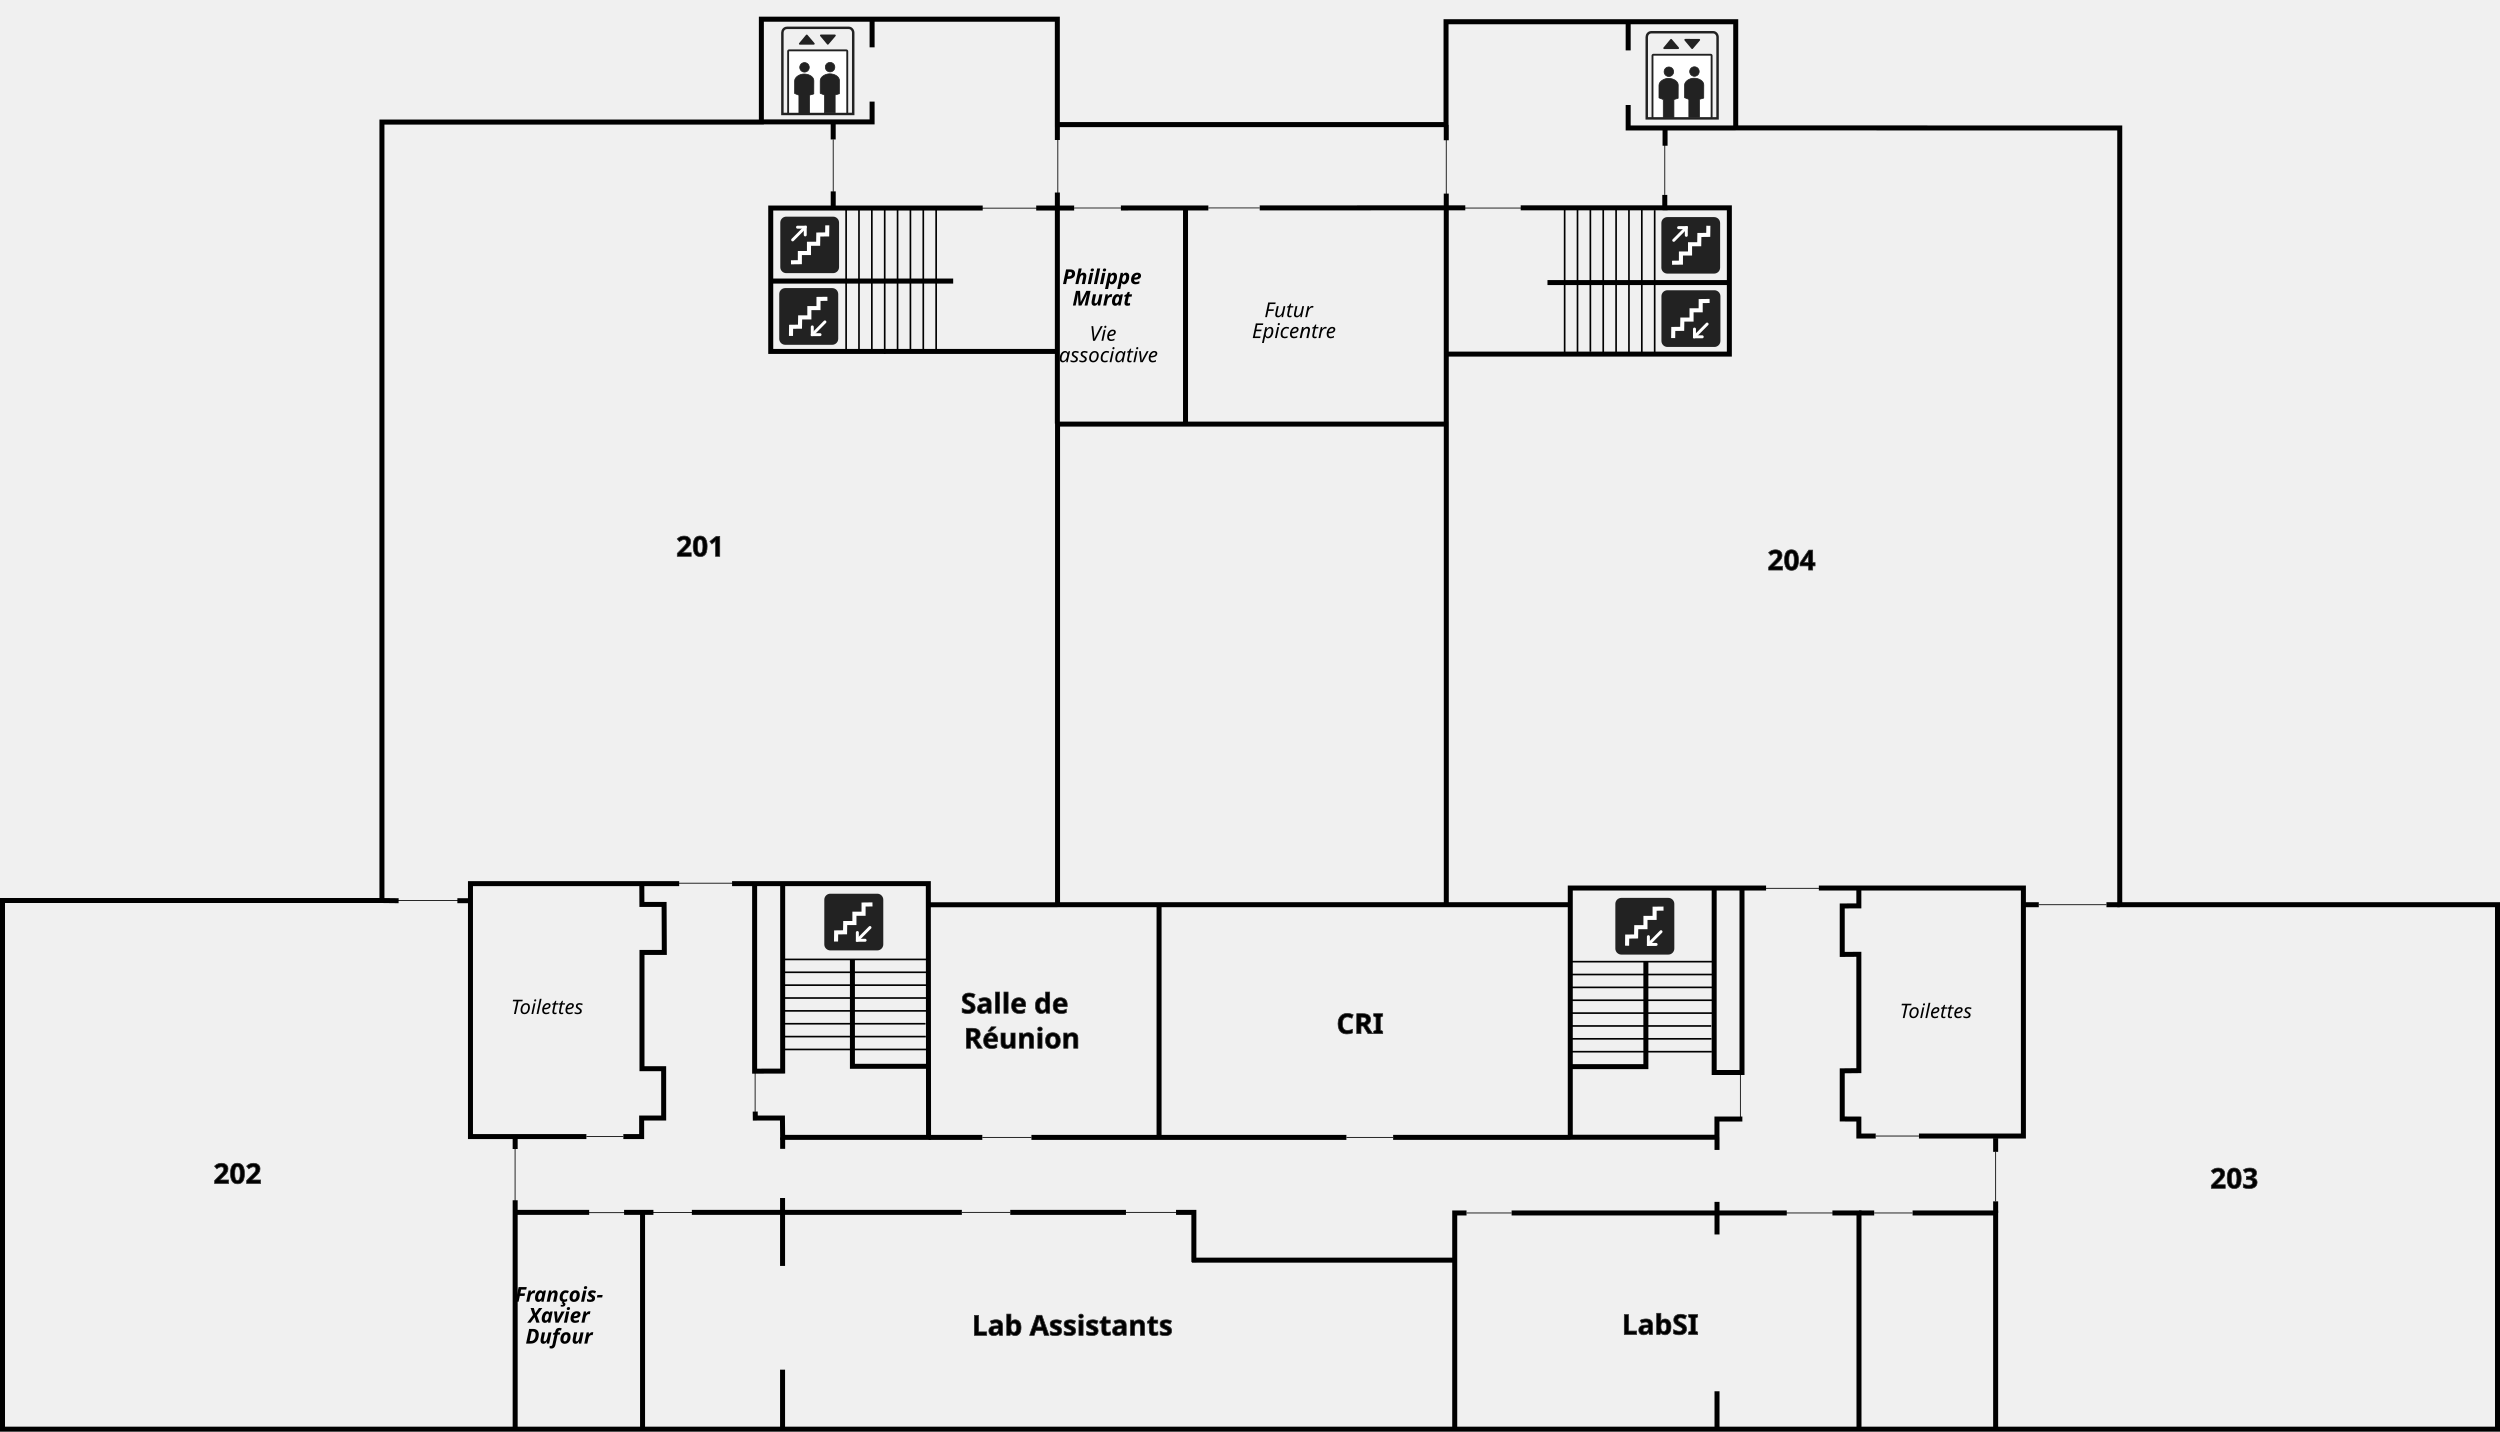
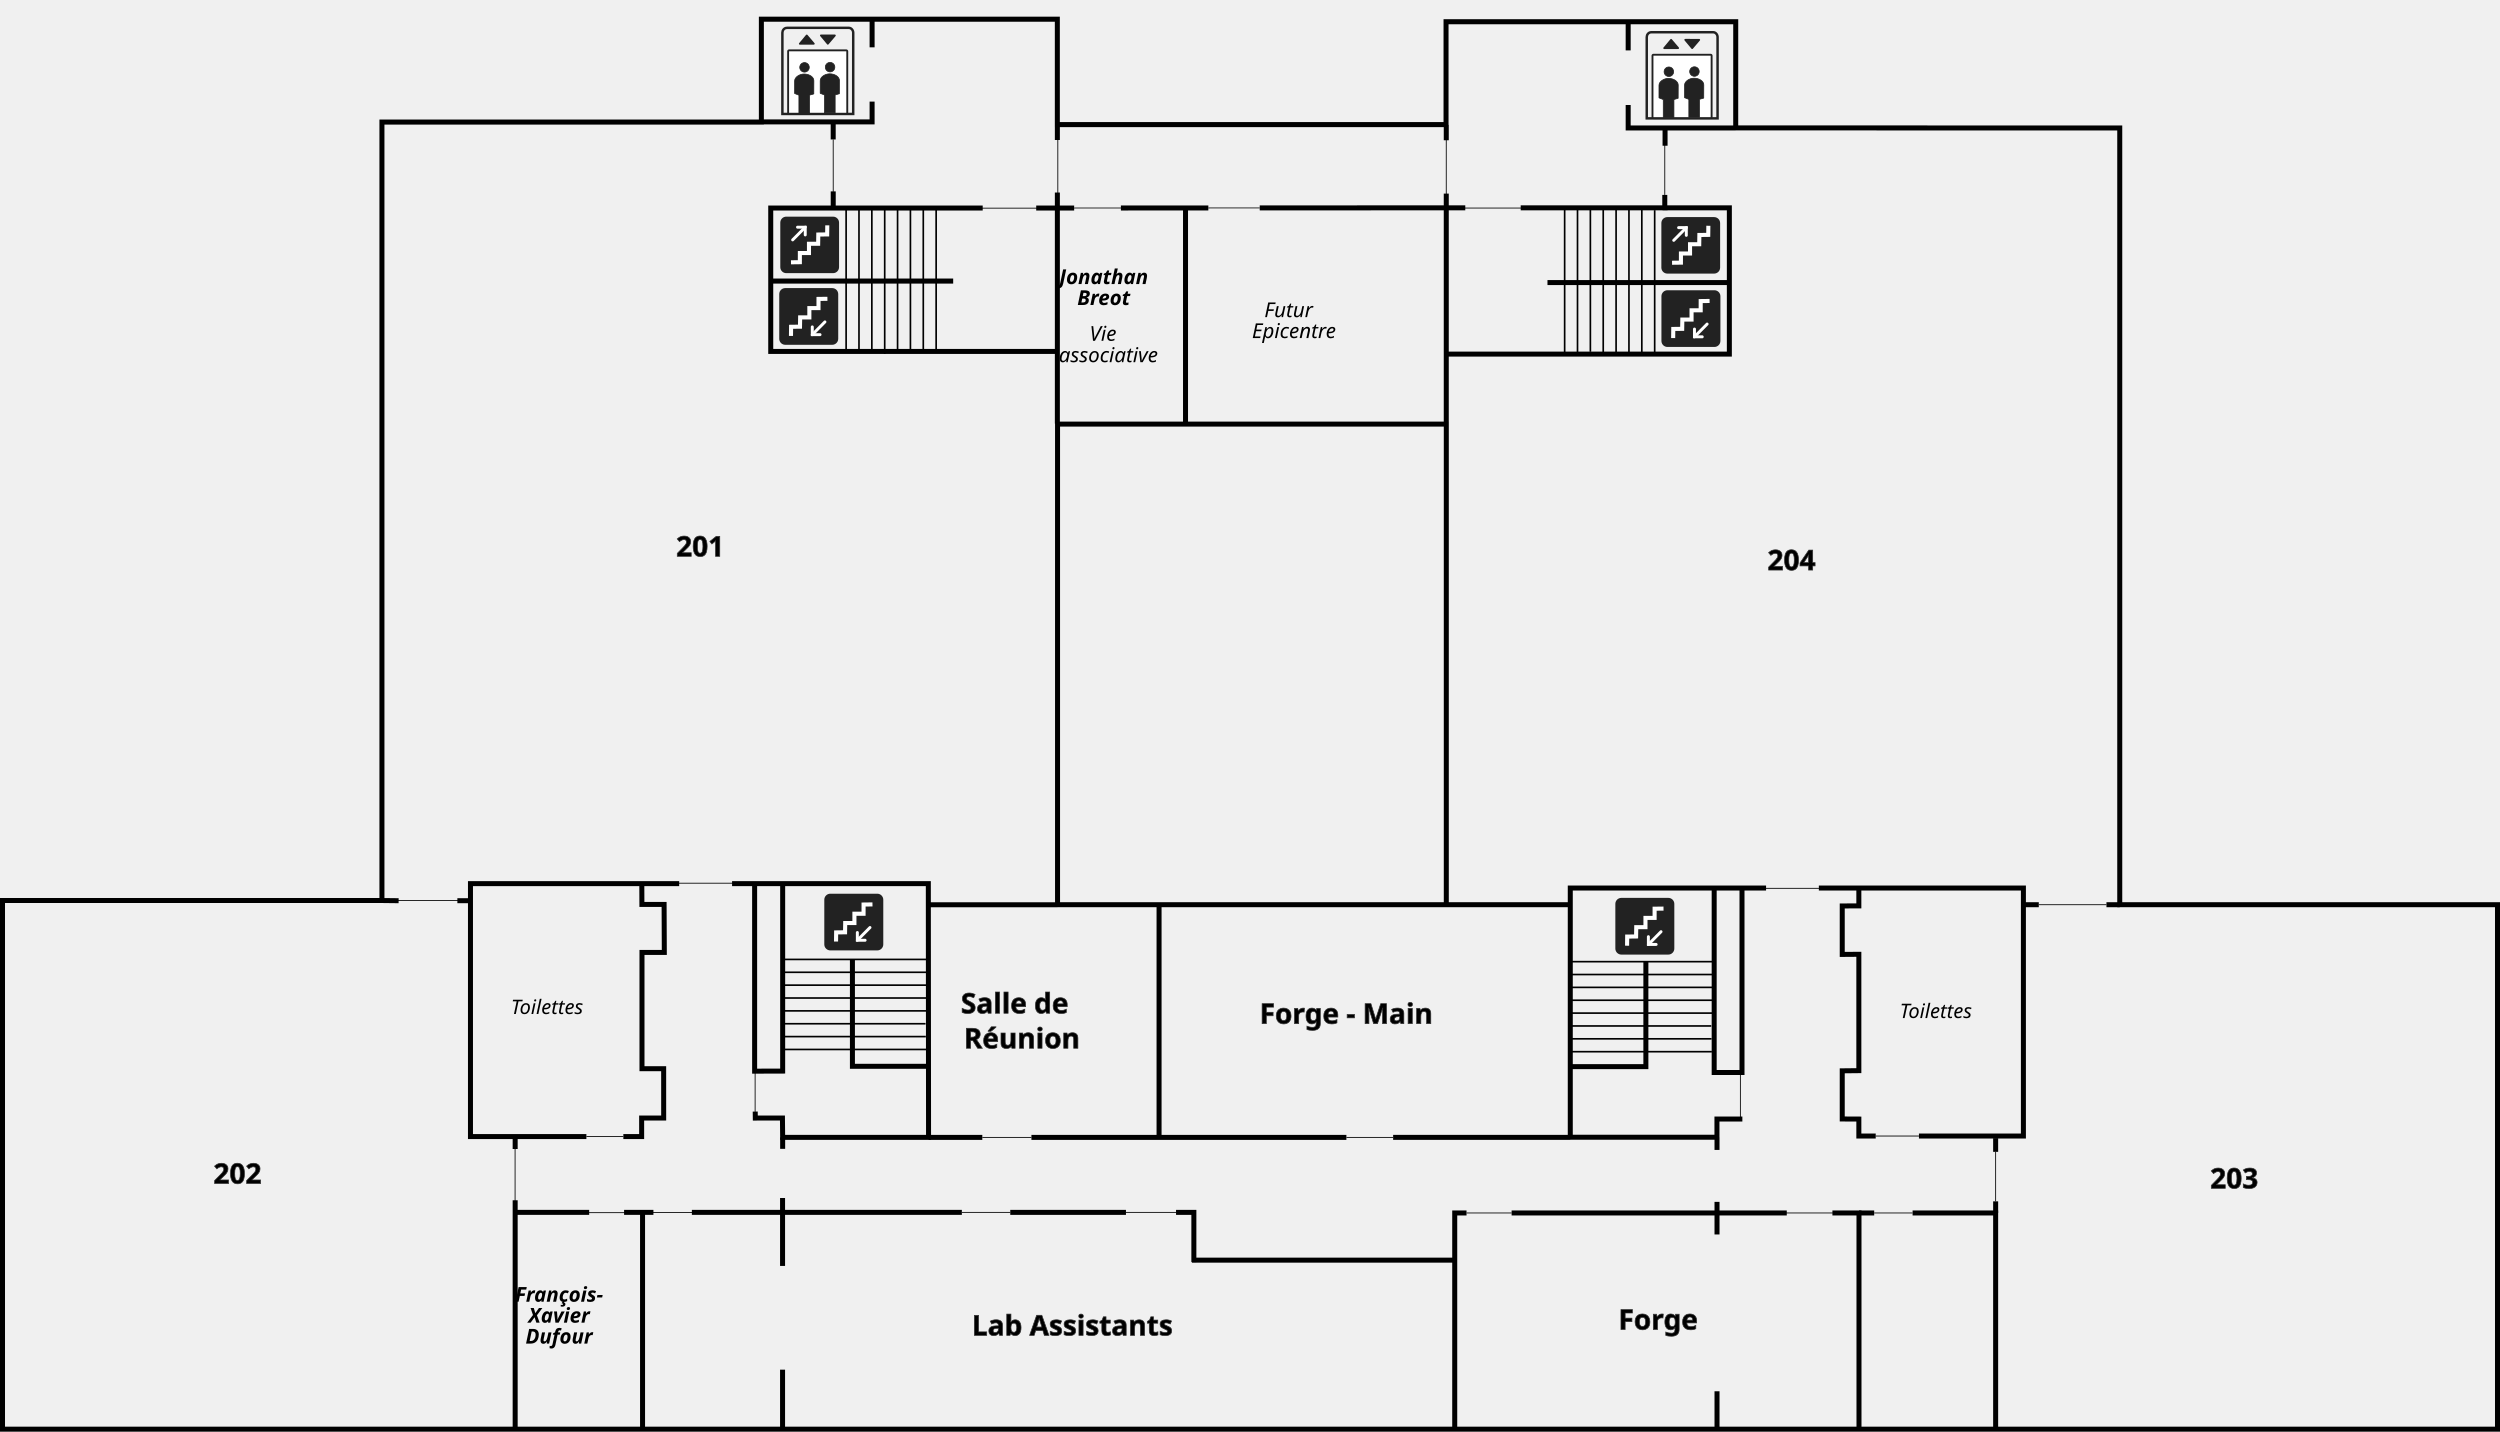
<svg xmlns="http://www.w3.org/2000/svg" xmlns:xlink="http://www.w3.org/1999/xlink" width="100%" height="100%" viewBox="0 0 2995.041 1715.44" id="svg2" version="1.1">
  <defs id="defs4">
    <linearGradient id="linearGradient15662">
      <stop style="stop-color:#ffffff;stop-opacity:0;" offset="0" id="stop15664" />
      <stop style="stop-color:#f8f8f8;stop-opacity:1;" offset="1" id="stop15666" />
    </linearGradient>
    <linearGradient id="linearGradient259">
      <stop style="stop-color:#e0e0e0;stop-opacity:1;" offset="0" id="stop260" />
      <stop id="stop4886" offset="0.405" style="stop-color:#ffffff;stop-opacity:1;" />
      <stop id="stop4884" offset="0.534" style="stop-color:#cdcdcd;stop-opacity:1;" />
      <stop style="stop-color:#494949;stop-opacity:1;" offset="1" id="stop261" />
    </linearGradient>
    <linearGradient id="linearGradient4668">
      <stop style="stop-color:#8e8d87;stop-opacity:1;" offset="0" id="stop4670" />
      <stop id="stop4676" offset="0.276" style="stop-color:#cbc9c1;stop-opacity:1;" />
      <stop style="stop-color:#8e8d87;stop-opacity:1;" offset="1" id="stop4672" />
    </linearGradient>
    <linearGradient id="linearGradient4688">
      <stop style="stop-color:#666666;stop-opacity:1;" offset="0" id="stop4690" />
      <stop style="stop-color:#000000;stop-opacity:0;" offset="1" id="stop4692" />
    </linearGradient>
    <linearGradient id="linearGradient4698">
      <stop style="stop-color:#fffffd;stop-opacity:1;" offset="0" id="stop4700" />
      <stop id="stop4706" offset="0.5" style="stop-color:#bbbbb9;stop-opacity:1;" />
      <stop style="stop-color:#000000;stop-opacity:1;" offset="1" id="stop4702" />
    </linearGradient>
    <linearGradient id="linearGradient4733">
      <stop style="stop-color:#000000;stop-opacity:0.237;" offset="0" id="stop4735" />
      <stop style="stop-color:#000000;stop-opacity:0;" offset="1" id="stop4737" />
    </linearGradient>
    <linearGradient id="linearGradient4741">
      <stop style="stop-color:#dcdcda;stop-opacity:1;" offset="0" id="stop4743" />
      <stop style="stop-color:#bab9b7;stop-opacity:1;" offset="1" id="stop4745" />
    </linearGradient>
    <linearGradient id="linearGradient4762">
      <stop id="stop4764" offset="0" style="stop-color:#ffffff;stop-opacity:0.124;" />
      <stop style="stop-color:#ffffff;stop-opacity:1;" offset="0.103" id="stop4768" />
      <stop id="stop4766" offset="1" style="stop-color:#ffffff;stop-opacity:0;" />
    </linearGradient>
    <clipPath id="clip0-5-8-2-3">
      <rect y="0" x="0" id="rect3978-5-8-5-6" height="615" width="613" />
    </clipPath>
    <clipPath id="clip0-5-8-2-3-2">
      <rect y="0" x="0" id="rect3978-5-8-5-6-9" height="615" width="613" />
    </clipPath>
  </defs>
  <g id="layer1" transform="translate(621.216,68.64813)">
    <a xlink:href="kb-voltaire-f1.svg" id="a1251" transform="translate(0.5357143,103.9286)">
      <g id="g1040" transform="translate(131.4286,4.285714)">
        <rect style="fill:#222222;fill-opacity:1;stroke:none;stroke-width:3.826;stroke-linecap:round;stroke-linejoin:round;stroke-miterlimit:4;stroke-dasharray:none;stroke-opacity:1;paint-order:markers stroke fill" id="rect1968-8" width="70.659" height="67.941" x="1182.026" y="898.81" ry="7.205" />
        <path style="fill:none;stroke:#ffffff;stroke-width:4.89;stroke-linecap:butt;stroke-linejoin:miter;stroke-miterlimit:4;stroke-dasharray:none;stroke-opacity:1" d="m 1196.086,956.112 0.137,-10.934 10.661,-0.137 0.185,-11.114 h 11.038 v -11.115 h 10.941 l 0.026,-11.026 10.661,-0.137" id="path1903-3" />
        <g id="g1996-6" transform="matrix(0.136674,0,0,0.136674,1357.818,804.6627)">
          <path style="fill:none;stroke:#ffffff;stroke-width:25.932;stroke-linecap:round;stroke-linejoin:miter;stroke-miterlimit:4;stroke-dasharray:none;stroke-opacity:1" d="M -885.838,985.217 -996.563,1096.966" id="path1905-0" />
          <path style="fill:none;stroke:#ffffff;stroke-width:25.932;stroke-linecap:round;stroke-linejoin:miter;stroke-miterlimit:4;stroke-dasharray:none;stroke-opacity:1" d="m -928.614,1096.966 -67.95,1e-4 3.3e-4,-67.949" id="path1907-7" />
        </g>
      </g>
    </a>
    <text xml:space="preserve" style="font-style:normal;font-weight:normal;line-height:0%;font-family:sans-serif;letter-spacing:0px;word-spacing:0px;fill:#000000;fill-opacity:1;stroke:none" x="-9.091" y="1146.16" id="text3029">
      <tspan id="tspan3031" x="-9.091" y="1146.16" style="font-style:italic;font-variant:normal;font-weight:normal;font-stretch:normal;font-size:24px;line-height:1.25;font-family:'Atkinson Hyperlegible';-inkscape-font-specification:'Atkinson Hyperlegible Italic'">Toilettes</tspan>
    </text>
    <path id="path3883" style="fill:none;stroke:#000000;stroke-width:2;stroke-linecap:butt;stroke-linejoin:miter;stroke-miterlimit:4;stroke-opacity:1;stroke-dasharray:none" d="m 1258.929,1191.291 170.714,0 m -170.357,-107.857 170.714,0 m -172.5,15.408 172.5,0 m -171.429,15.408 172.143,0 m -172.857,15.408 172.857,0 m -172.143,15.408 173.214,0 m -172.857,15.408 170,0 m -170.714,15.408 171.071,0" />
    <path id="path3883-7" style="fill:none;stroke:#000000;stroke-width:2;stroke-linecap:butt;stroke-linejoin:miter;stroke-miterlimit:4;stroke-opacity:1;stroke-dasharray:none" d="m 317.589,1188.618 170.714,0 m -170.357,-107.857 170.714,0 m -172.5,15.408 172.5,0 m -171.429,15.408 172.143,0 m -172.857,15.408 172.857,0 m -172.143,15.408 173.214,0 m -172.857,15.408 170,0 m -170.714,15.408 171.071,0" />
    <path id="path3883-7-4" style="fill:none;stroke:#000000;stroke-width:2;stroke-linecap:butt;stroke-linejoin:miter;stroke-miterlimit:4;stroke-opacity:1;stroke-dasharray:none" d="m 392.45,182.465 0,170.714 m 107.857,-170.357 0,170.714 m -15.408,-172.5 0,172.5 m -15.408,-171.429 0,172.143 m -15.408,-172.857 0,172.857 m -15.408,-172.143 0,173.214 m -15.408,-172.857 0,170 m -15.408,-170.714 0,171.071" />
    <path id="path3883-7-45" style="fill:none;stroke:#000000;stroke-width:2;stroke-linecap:butt;stroke-linejoin:miter;stroke-miterlimit:4;stroke-opacity:1;stroke-dasharray:none" d="m 1253.256,182.793 0,170.714 m 107.857,-170.357 0,170.714 m -15.408,-172.5 0,172.5 m -15.408,-171.429 0,172.143 m -15.408,-172.857 0,172.857 m -15.408,-172.143 0,173.214 m -15.408,-172.857 0,170 m -15.408,-170.714 0,171.071" />
    <path style="fill:none;stroke:#000000;stroke-width:1px;stroke-linecap:butt;stroke-linejoin:miter;stroke-opacity:1" d="m 811.91,1058.083 65.912,0" id="path4283" transform="translate(-621.216,-68.64813)" />
    <path id="path4198" transform="translate(-621.216,-68.64813)" style="fill:none;stroke:#000000;stroke-width:6;stroke-linecap:butt;stroke-linejoin:miter;stroke-miterlimit:4;stroke-dasharray:none;stroke-opacity:1" d="m 1420.274,507.297 v -258.327 m -962.706,829.857 19.978,0.237 m 70.382,0 h 15.453 M 1994.768,153.057 v 21.529 m 0,77.55 v -3.164 m -140.874,89.538 h 218.087 m -340.106,-89.538 h 23.55 m 66.408,0 h 249.958 v 175.261 H 1732.381 M 2079.369,153.31 h -128.794 v -27.534 m 0,-65.391 V 26.03 m -952.394,120.337 v 20.714 m 0,84.286 v -2.143 m 268.75,0 h -25.536 m -64.107,0 H 923.359 v 171.786 h 343.572 M 911.573,146.01 h 133.214 v -24.286 m 0,-65 V 23.153 m 836.591,1254.659 h 90.409 v -126.269 m -859.857,125.895 h -90.714 v -128.571 m -83.572,-90.714 v 225 l -33.58,0.115 -0.009,-225.669 m 0.714,274.095 0.104,7.765 32.516,-0.028 0.242,23.17 174.782,0.017 -0.267,-304.009 H 877.034 m -63.387,0 H 563.634 v 303.046 h 138.866 m 44.286,0 h 21.91 v -22.223 l 26.402,0.013 -0.025,-59.124 h -25.964 V 1141.035 h 26.75 l -0.26,-57.486 -26.589,0.01 -0.116,-26.208 M 1266.737,149.017 v 18.695 m 0,62.938 v 276.795 M 1732.644,149.582 v 18.446 m 0,63.875 v 276.607 m -465.704,575.414 h -154.192 m 620.401,-0.061 h 149.686 m -150.148,0 V 508.077 h -465.734 v 575.787 z m 320.922,-18.183 v 219.203 l 33.335,-0.018 v -220.195 m -417.943,297.947 h 212.214 m -943.699,72.621 v 81.396 m 0,124.249 v 71.295 M 769.787,1453.154 v 259.286 M 617.552,1452.444 h 88.286 m 41.819,0 h 35.15 m 46.057,0 h 323.453 m -535.144,257.715 v -272.236 m 0,-61.367 v -14.9 m 1609.919,350.784 V 1453.154 h -31.826 m -54.683,0 h -329.652 m 276.452,-112.5 h -30.452 v 21.786 h -175.714 v -298.571 h 234.558 m 63.236,0 h 245.063 v 297.143 l -125.144,-0.028 m -51.786,-0.012 h -20.213 v -20.312 l -19.903,-0.105 v -57.684 l 19.899,-0.211 v -139.401 l -19.899,0.148 v -58.053 l 19.899,-0.094 v -20.203 m -169.916,297.49 v 15.077 m 0,62.22 v 39.027 m 0,187.888 v 44.975 M 2539.493,153.311 v 930.553 h 452.548 v 628.315 H 3 V 1078.814 H 457.569 V 146.24 H 912.137 V 23.002 h 354.563 v 126.269 h 465.68 V 26.032 h 347.049 l -0.018,127.201 z M 1141.93,336.726 H 922.95" />
    <path id="path3107" transform="translate(-621.216,-68.64814)" style="fill:none;stroke:#000000;stroke-width:1px;stroke-linecap:butt;stroke-linejoin:miter;stroke-opacity:1" d="m 617.077,1439.289 v -64.776 M 2085,1341.154 v -56.786 m -1180.357,49.286 v -51.071 M 1175.714,249.368 h 67.143 m 24.43,-87.715 v 78.214 m 727.143,-86 v 79.643 m -240.328,15.738 h 68.943 m -90.409,-14.871 v -76.548 m 381.973,906.395 h 66.786 m -42.143,388.928 h 56.607 m -1414.107,-0.536 h 49.821 m -127.143,0.179 h 44.286 M 473.795,1078.836 h 80.246" />
    <a xlink:href="kb-voltaire-f1.svg" id="a1243" transform="translate(-5.714286,130.3571)">
      <g id="g1040-0" transform="translate(-810.0001,-27.14285)">
        <rect style="fill:#222222;fill-opacity:1;stroke:none;stroke-width:3.826;stroke-linecap:round;stroke-linejoin:round;stroke-miterlimit:4;stroke-dasharray:none;stroke-opacity:1;paint-order:markers stroke fill" id="rect1968-8-2" width="70.659" height="67.941" x="1182.026" y="898.81" ry="7.205" />
        <path style="fill:none;stroke:#ffffff;stroke-width:4.89;stroke-linecap:butt;stroke-linejoin:miter;stroke-miterlimit:4;stroke-dasharray:none;stroke-opacity:1" d="m 1196.086,956.112 0.137,-10.934 10.661,-0.137 0.185,-11.114 h 11.038 v -11.115 h 10.941 l 0.026,-11.026 10.661,-0.137" id="path1903-3-7" />
        <g id="g1996-6-0" transform="matrix(0.136674,0,0,0.136674,1357.818,804.6627)">
          <path style="fill:none;stroke:#ffffff;stroke-width:25.932;stroke-linecap:round;stroke-linejoin:miter;stroke-miterlimit:4;stroke-dasharray:none;stroke-opacity:1" d="M -885.838,985.217 -996.563,1096.966" id="path1905-0-4" />
          <path style="fill:none;stroke:#ffffff;stroke-width:25.932;stroke-linecap:round;stroke-linejoin:miter;stroke-miterlimit:4;stroke-dasharray:none;stroke-opacity:1" d="m -928.614,1096.966 -67.95,1e-4 3.3e-4,-67.949" id="path1907-7-3" />
        </g>
      </g>
    </a>
    <a xlink:href="kb-voltaire-f1.svg" id="a1235">
      <g id="g1040-0-0" transform="translate(-869.699,-622.3216)">
        <rect style="fill:#222222;fill-opacity:1;stroke:none;stroke-width:3.826;stroke-linecap:round;stroke-linejoin:round;stroke-miterlimit:4;stroke-dasharray:none;stroke-opacity:1;paint-order:markers stroke fill" id="rect1968-8-2-2" width="70.659" height="67.941" x="1182.026" y="898.81" ry="7.205" />
        <path style="fill:none;stroke:#ffffff;stroke-width:4.89;stroke-linecap:butt;stroke-linejoin:miter;stroke-miterlimit:4;stroke-dasharray:none;stroke-opacity:1" d="m 1196.086,956.112 0.137,-10.934 10.661,-0.137 0.185,-11.114 h 11.038 v -11.115 h 10.941 l 0.026,-11.026 10.661,-0.137" id="path1903-3-7-2" />
        <g id="g1996-6-0-7" transform="matrix(0.136674,0,0,0.136674,1357.818,804.6627)">
          <path style="fill:none;stroke:#ffffff;stroke-width:25.932;stroke-linecap:round;stroke-linejoin:miter;stroke-miterlimit:4;stroke-dasharray:none;stroke-opacity:1" d="M -885.838,985.217 -996.563,1096.966" id="path1905-0-4-0" />
          <path style="fill:none;stroke:#ffffff;stroke-width:25.932;stroke-linecap:round;stroke-linejoin:miter;stroke-miterlimit:4;stroke-dasharray:none;stroke-opacity:1" d="m -928.614,1096.966 -67.95,1e-4 3.3e-4,-67.949" id="path1907-7-3-6" />
        </g>
      </g>
    </a>
    <a xlink:href="kb-voltaire-f1.svg" id="a1211">
      <g id="g1040-0-5" transform="translate(187.1773,-619.7368)">
        <rect style="fill:#222222;fill-opacity:1;stroke:none;stroke-width:3.826;stroke-linecap:round;stroke-linejoin:round;stroke-miterlimit:4;stroke-dasharray:none;stroke-opacity:1;paint-order:markers stroke fill" id="rect1968-8-2-1" width="70.659" height="67.941" x="1182.026" y="898.81" ry="7.205" />
        <path style="fill:none;stroke:#ffffff;stroke-width:4.89;stroke-linecap:butt;stroke-linejoin:miter;stroke-miterlimit:4;stroke-dasharray:none;stroke-opacity:1" d="m 1196.086,956.112 0.137,-10.934 10.661,-0.137 0.185,-11.114 h 11.038 v -11.115 h 10.941 l 0.026,-11.026 10.661,-0.137" id="path1903-3-7-7" />
        <g id="g1996-6-0-72" transform="matrix(0.136674,0,0,0.136674,1357.818,804.6627)">
          <path style="fill:none;stroke:#ffffff;stroke-width:25.932;stroke-linecap:round;stroke-linejoin:miter;stroke-miterlimit:4;stroke-dasharray:none;stroke-opacity:1" d="M -885.838,985.217 -996.563,1096.966" id="path1905-0-4-2" />
          <path style="fill:none;stroke:#ffffff;stroke-width:25.932;stroke-linecap:round;stroke-linejoin:miter;stroke-miterlimit:4;stroke-dasharray:none;stroke-opacity:1" d="m -928.614,1096.966 -67.95,1e-4 3.3e-4,-67.949" id="path1907-7-3-1" />
        </g>
      </g>
    </a>
    <a xlink:href="kb-voltaire-f3.svg" id="a1219">
      <g id="g1179" transform="translate(-133.0357,13.92857)">
        <rect style="fill:#222222;fill-opacity:1;stroke:none;stroke-width:3.812;stroke-linecap:round;stroke-linejoin:round;stroke-miterlimit:4;stroke-dasharray:none;stroke-opacity:1;paint-order:markers stroke fill" id="rect1968-4-8" width="70.401" height="67.693" x="1502.155" y="177.505" ry="7.178" />
        <path style="fill:none;stroke:#ffffff;stroke-width:4.873;stroke-linecap:butt;stroke-linejoin:miter;stroke-miterlimit:4;stroke-dasharray:none;stroke-opacity:1" d="m 1558.456,187.905 -0.136,10.894 -10.622,0.136 -0.184,11.073 h -10.998 v 11.074 h -10.901 l -0.025,10.986 -10.622,0.136" id="path1903-8-6" />
        <g id="g1996-4-7" transform="matrix(-0.1361752,0,0,-0.1361752,1396.341,339.5152)">
          <path style="fill:none;stroke:#ffffff;stroke-width:25.932;stroke-linecap:round;stroke-linejoin:miter;stroke-miterlimit:4;stroke-dasharray:none;stroke-opacity:1" d="M -885.838,985.217 -996.563,1096.966" id="path1905-2-1" />
          <path style="fill:none;stroke:#ffffff;stroke-width:25.932;stroke-linecap:round;stroke-linejoin:miter;stroke-miterlimit:4;stroke-dasharray:none;stroke-opacity:1" d="m -928.614,1096.966 -67.95,1e-4 3.3e-4,-67.949" id="path1907-4-7" />
        </g>
      </g>
    </a>
    <a xlink:href="kb-voltaire-f3.svg" id="a1227">
      <g id="g1179-6" transform="translate(-1188.571,13.39287)">
        <rect style="fill:#222222;fill-opacity:1;stroke:none;stroke-width:3.812;stroke-linecap:round;stroke-linejoin:round;stroke-miterlimit:4;stroke-dasharray:none;stroke-opacity:1;paint-order:markers stroke fill" id="rect1968-4-8-6" width="70.401" height="67.693" x="1502.155" y="177.505" ry="7.178" />
        <path style="fill:none;stroke:#ffffff;stroke-width:4.873;stroke-linecap:butt;stroke-linejoin:miter;stroke-miterlimit:4;stroke-dasharray:none;stroke-opacity:1" d="m 1558.456,187.905 -0.136,10.894 -10.622,0.136 -0.184,11.073 h -10.998 v 11.074 h -10.901 l -0.025,10.986 -10.622,0.136" id="path1903-8-6-4" />
        <g id="g1996-4-7-7" transform="matrix(-0.1361752,0,0,-0.1361752,1396.341,339.5152)">
          <path style="fill:none;stroke:#ffffff;stroke-width:25.932;stroke-linecap:round;stroke-linejoin:miter;stroke-miterlimit:4;stroke-dasharray:none;stroke-opacity:1" d="M -885.838,985.217 -996.563,1096.966" id="path1905-2-1-6" />
          <path style="fill:none;stroke:#ffffff;stroke-width:25.932;stroke-linecap:round;stroke-linejoin:miter;stroke-miterlimit:4;stroke-dasharray:none;stroke-opacity:1" d="m -928.614,1096.966 -67.95,1e-4 3.3e-4,-67.949" id="path1907-4-7-3" />
        </g>
      </g>
    </a>
    <a xlink:href="kb-voltaire-f3.svg" transform="translate(364.443,344.4876)" id="a1820-2">
      <g id="g1779-6" transform="matrix(2.242849,0,0,2.242849,820.2758,-867.3743)">
        <path style="fill:none;stroke:#222222;stroke-width:1.323;stroke-linecap:butt;stroke-linejoin:miter;stroke-miterlimit:4;stroke-dasharray:none;stroke-opacity:1" d="M 112.236,265.75 H 74.411 v -43.415 c 0,-1.194 0.856,-2.592 2.491,-2.592 h 32.994 c 1.425,0 2.348,1.373 2.348,2.582 z" id="path1676-5" />
        <rect style="fill:#ffffff;fill-opacity:1;stroke:#222222;stroke-width:2.022;stroke-linecap:round;stroke-linejoin:round;stroke-miterlimit:4;stroke-dasharray:none;stroke-opacity:1;paint-order:markers stroke fill" id="rect1588-0-8-3-3" width="30.571" height="32.832" x="77.986" y="232.268" rx="0" />
        <path style="fill:#222222;fill-opacity:1;stroke:#222222;stroke-width:1;stroke-linecap:butt;stroke-linejoin:round;stroke-miterlimit:4;stroke-dasharray:none;stroke-opacity:1" d="m 94.997,223.799 3.681,4.417 3.744,-4.396 z" id="path1605-1-3-5" />
        <path style="fill:#222222;fill-opacity:1;stroke:#222222;stroke-width:1;stroke-linecap:butt;stroke-linejoin:round;stroke-miterlimit:4;stroke-dasharray:none;stroke-opacity:1" d="m 83.745,228.238 3.681,-4.417 3.744,4.396 z" id="path1605-2-4-8-2" />
        <path style="fill:#222222;fill-opacity:1;stroke:#222222;stroke-width:0.395;stroke-linecap:butt;stroke-linejoin:round;stroke-miterlimit:4;stroke-dasharray:none;stroke-opacity:1" d="m 83.241,255.695 v 9.54 h 5.684 v -9.556 l 2.259,-0.658 0.033,-7.07 c 0.009,-1.912 -2.35,-3.553 -5.201,-3.557 -2.508,-0.003 -5.065,1.714 -5.065,3.681 v 6.723 z" id="path1011-82-7-9" />
        <circle style="fill:#222222;fill-opacity:1;stroke:#222222;stroke-width:0.395;stroke-linecap:round;stroke-linejoin:round;stroke-miterlimit:4;stroke-dasharray:none;stroke-opacity:1;paint-order:markers stroke fill" id="path1013-7-0-7" cx="86.224" cy="240.836" r="2.538" />
        <path style="fill:#222222;fill-opacity:1;stroke:#222222;stroke-width:0.395;stroke-linecap:butt;stroke-linejoin:round;stroke-miterlimit:4;stroke-dasharray:none;stroke-opacity:1" d="m 96.903,255.595 v 9.54 h 5.684 v -9.556 l 2.259,-0.658 0.033,-7.07 c 0.009,-1.912 -2.35,-3.553 -5.201,-3.557 -2.508,-0.003 -5.065,1.714 -5.065,3.681 v 6.723 z" id="path1011-8-3-8-2" />
        <circle style="fill:#222222;fill-opacity:1;stroke:#222222;stroke-width:0.395;stroke-linecap:round;stroke-linejoin:round;stroke-miterlimit:4;stroke-dasharray:none;stroke-opacity:1;paint-order:markers stroke fill" id="path1013-5-5-5-4" cx="99.886" cy="240.737" r="2.538" />
      </g>
    </a>
    <a xlink:href="kb-voltaire-f1.svg" id="a1820-2-1" transform="translate(-671.0703,339.2515)">
      <g id="g1779-6-3" transform="matrix(2.242849,0,0,2.242849,820.2758,-867.3743)">
        <path style="fill:none;stroke:#222222;stroke-width:1.323;stroke-linecap:butt;stroke-linejoin:miter;stroke-miterlimit:4;stroke-dasharray:none;stroke-opacity:1" d="M 112.236,265.75 H 74.411 v -43.415 c 0,-1.194 0.856,-2.592 2.491,-2.592 h 32.994 c 1.425,0 2.348,1.373 2.348,2.582 z" id="path1676-5-7" />
        <rect style="fill:#ffffff;fill-opacity:1;stroke:#222222;stroke-width:2.022;stroke-linecap:round;stroke-linejoin:round;stroke-miterlimit:4;stroke-dasharray:none;stroke-opacity:1;paint-order:markers stroke fill" id="rect1588-0-8-3-3-8" width="30.571" height="32.832" x="77.986" y="232.268" rx="0" />
        <path style="fill:#222222;fill-opacity:1;stroke:#222222;stroke-width:1;stroke-linecap:butt;stroke-linejoin:round;stroke-miterlimit:4;stroke-dasharray:none;stroke-opacity:1" d="m 94.997,223.799 3.681,4.417 3.744,-4.396 z" id="path1605-1-3-5-9" />
        <path style="fill:#222222;fill-opacity:1;stroke:#222222;stroke-width:1;stroke-linecap:butt;stroke-linejoin:round;stroke-miterlimit:4;stroke-dasharray:none;stroke-opacity:1" d="m 83.745,228.238 3.681,-4.417 3.744,4.396 z" id="path1605-2-4-8-2-9" />
        <path style="fill:#222222;fill-opacity:1;stroke:#222222;stroke-width:0.395;stroke-linecap:butt;stroke-linejoin:round;stroke-miterlimit:4;stroke-dasharray:none;stroke-opacity:1" d="m 83.241,255.695 v 9.54 h 5.684 v -9.556 l 2.259,-0.658 0.033,-7.07 c 0.009,-1.912 -2.35,-3.553 -5.201,-3.557 -2.508,-0.003 -5.065,1.714 -5.065,3.681 v 6.723 z" id="path1011-82-7-9-8" />
        <circle style="fill:#222222;fill-opacity:1;stroke:#222222;stroke-width:0.395;stroke-linecap:round;stroke-linejoin:round;stroke-miterlimit:4;stroke-dasharray:none;stroke-opacity:1;paint-order:markers stroke fill" id="path1013-7-0-7-0" cx="86.224" cy="240.836" r="2.538" />
        <path style="fill:#222222;fill-opacity:1;stroke:#222222;stroke-width:0.395;stroke-linecap:butt;stroke-linejoin:round;stroke-miterlimit:4;stroke-dasharray:none;stroke-opacity:1" d="m 96.903,255.595 v 9.54 h 5.684 v -9.556 l 2.259,-0.658 0.033,-7.07 c 0.009,-1.912 -2.35,-3.553 -5.201,-3.557 -2.508,-0.003 -5.065,1.714 -5.065,3.681 v 6.723 z" id="path1011-8-3-8-2-8" />
        <circle style="fill:#222222;fill-opacity:1;stroke:#222222;stroke-width:0.395;stroke-linecap:round;stroke-linejoin:round;stroke-miterlimit:4;stroke-dasharray:none;stroke-opacity:1;paint-order:markers stroke fill" id="path1013-5-5-5-4-1" cx="99.886" cy="240.737" r="2.538" />
      </g>
    </a>
    <path style="fill:none;stroke:#000000;stroke-width:6;stroke-linecap:butt;stroke-linejoin:miter;stroke-opacity:1;stroke-miterlimit:4;stroke-dasharray:none" d="M 614.448,1293.97 H 991.786" id="path1065" />
    <path style="fill:none;stroke:#000000;stroke-width:1px;stroke-linecap:butt;stroke-linejoin:miter;stroke-opacity:1" d="m 555.612,1293.97 58.836,0" id="path1067" />
    <path style="fill:none;stroke:#000000;stroke-width:1px;stroke-linecap:butt;stroke-linejoin:miter;stroke-opacity:1" d="m 991.786,1293.97 h 56" id="path1069" />
    <path style="fill:none;stroke:#000000;stroke-width:6;stroke-linecap:butt;stroke-linejoin:miter;stroke-opacity:1;stroke-miterlimit:4;stroke-dasharray:none" d="m 316.416,1293.953 v 13.731" id="path1071" />
    <path style="fill:none;stroke:#000000;stroke-width:6;stroke-linecap:butt;stroke-linejoin:miter;stroke-opacity:1;stroke-miterlimit:4;stroke-dasharray:none" d="m 491.198,1293.97 h 64.414" id="path1073" />
    <path style="fill:none;stroke:#000000;stroke-width:6;stroke-linecap:butt;stroke-linejoin:miter;stroke-opacity:1;stroke-miterlimit:4;stroke-dasharray:none" d="m 589.1,1383.795 h 138.598" id="path1075" />
    <path style="fill:none;stroke:#000000;stroke-width:6;stroke-linecap:butt;stroke-linejoin:miter;stroke-miterlimit:4;stroke-dasharray:none;stroke-opacity:1" d="m 787.698,1383.795 h 21.358 v 59.615" id="path1077" />
    <path style="fill:none;stroke:#000000;stroke-width:6;stroke-linecap:butt;stroke-linejoin:miter;stroke-miterlimit:4;stroke-dasharray:none;stroke-opacity:1" d="M 806.817,1441.025 H 1121.8" id="path1083" />
    <path style="fill:none;stroke:#000000;stroke-width:6;stroke-linecap:butt;stroke-linejoin:miter;stroke-opacity:1;stroke-miterlimit:4;stroke-dasharray:none" d="m 1121.572,1644.115 v -259.609 h 14.142" id="path1085" />
    <path style="fill:none;stroke:#000000;stroke-width:1px;stroke-linecap:butt;stroke-linejoin:miter;stroke-opacity:1" d="m 531.1,1383.795 h 58" id="path1087" />
    <path style="fill:none;stroke:#000000;stroke-width:1px;stroke-linecap:butt;stroke-linejoin:miter;stroke-opacity:1" d="m 727.698,1383.795 h 60" id="path1089" />
    <path style="fill:none;stroke:#000000;stroke-width:1px;stroke-linecap:butt;stroke-linejoin:miter;stroke-opacity:1" d="m 1135.714,1384.506 h 54" id="path1093" />
    <path style="fill:none;stroke:#000000;stroke-width:6;stroke-linecap:butt;stroke-linejoin:miter;stroke-opacity:1;stroke-miterlimit:4;stroke-dasharray:none" d="m 1605.876,1384.506 h 18.225" id="path1097" />
    <path style="fill:none;stroke:#000000;stroke-width:6;stroke-linecap:butt;stroke-linejoin:miter;stroke-opacity:1;stroke-miterlimit:4;stroke-dasharray:none" d="m 1670.101,1384.506 h 99.5 v 259.56" id="path1099" />
    <path style="fill:none;stroke:#000000;stroke-width:1px;stroke-linecap:butt;stroke-linejoin:miter;stroke-opacity:1" d="m 1670.101,1384.506 h -46" id="path1101" />
    <text xml:space="preserve" style="font-style:normal;font-weight:normal;line-height:0%;font-family:sans-serif;letter-spacing:0px;word-spacing:0px;fill:#000000;fill-opacity:1;stroke:none" x="1654.707" y="1150.973" id="text3029-2">
      <tspan id="tspan3031-9" x="1654.707" y="1150.973" style="font-style:italic;font-variant:normal;font-weight:normal;font-stretch:normal;font-size:24px;line-height:1.25;font-family:'Atkinson Hyperlegible';-inkscape-font-specification:'Atkinson Hyperlegible Italic'">Toilettes</tspan>
    </text>
    <path style="fill:none;stroke:#000000;stroke-width:6;stroke-linecap:butt;stroke-linejoin:miter;stroke-miterlimit:4;stroke-dasharray:none;stroke-opacity:1" d="m 645.714,180.576 19.928,-0.019 m 55.998,-0.016 104.754,-0.06 m 61.557,-0.03 222.708,-0.126" id="path1018" />
    <path style="fill:none;stroke:#000000;stroke-width:1px;stroke-linecap:butt;stroke-linejoin:miter;stroke-opacity:1" d="m 665.642,180.557 57.998,-0.016" id="path1020" />
    <path style="fill:none;stroke:#000000;stroke-width:6;stroke-linecap:butt;stroke-linejoin:miter;stroke-opacity:1;stroke-miterlimit:4;stroke-dasharray:none" d="M 767.355,1291.352 V 1014.209" id="path1022" />
-     <text xml:space="preserve" style="font-style:normal;font-weight:normal;font-size:24.604px;line-height:25.079px;font-family:sans-serif;letter-spacing:0px;word-spacing:0px;display:inline;fill:#000000;fill-opacity:1;stroke:none;stroke-width:0.839" x="721.418" y="271.676" id="text4011-5-7-6-2">
-       <tspan x="721.418" y="271.676" style="font-style:italic;font-variant:normal;font-weight:bold;font-stretch:normal;font-size:24.604px;font-family:'Atkinson Hyperlegible';-inkscape-font-specification:'Atkinson Hyperlegible Bold Italic';text-align:center;text-anchor:middle;stroke-width:0.839" id="tspan2175-4-6-4">Philippe</tspan>
-       <tspan x="721.418" y="297.421" style="font-style:italic;font-variant:normal;font-weight:bold;font-stretch:normal;font-size:24.604px;font-family:'Atkinson Hyperlegible';-inkscape-font-specification:'Atkinson Hyperlegible Bold Italic';text-align:center;text-anchor:middle;stroke-width:0.839" id="tspan1376">Murat</tspan>
-       <tspan x="721.418" y="323.165" style="font-style:italic;font-variant:normal;font-weight:normal;font-stretch:normal;font-size:24.604px;font-family:'Atkinson Hyperlegible';-inkscape-font-specification:'Atkinson Hyperlegible Italic';text-align:center;text-anchor:middle;stroke-width:0.839" id="tspan1382" />
+     <text xml:space="preserve" style="font-style:normal;font-weight:normal;font-size:24.604px;line-height:25.079px;font-family:sans-serif;letter-spacing:0px;word-spacing:0px;display:inline;fill:#000000;fill-opacity:1;stroke:none;stroke-width:0.839" x="723.418" y="271.676" id="text4011-5-7-6-2">
+       <tspan x="723.418" y="271.676" style="font-style:italic;font-variant:normal;font-weight:bold;font-stretch:normal;font-size:24.604px;font-family:'Atkinson Hyperlegible';-inkscape-font-specification:'Atkinson Hyperlegible Bold Italic';text-align:center;text-anchor:middle;stroke-width:0.839" id="tspan2175-4-6-4">Jonathan</tspan>
+       <tspan x="723.418" y="296.755" style="font-style:italic;font-variant:normal;font-weight:bold;font-stretch:normal;font-size:24.604px;font-family:'Atkinson Hyperlegible';-inkscape-font-specification:'Atkinson Hyperlegible Bold Italic';text-align:center;text-anchor:middle;stroke-width:0.839" id="tspan1376">Breot</tspan>
+       <tspan x="723.418" y="321.834" style="font-style:italic;font-variant:normal;font-weight:normal;font-stretch:normal;font-size:24.604px;font-family:'Atkinson Hyperlegible';-inkscape-font-specification:'Atkinson Hyperlegible Italic';text-align:center;text-anchor:middle;stroke-width:0.839" id="tspan1382" />
    </text>
    <text xml:space="preserve" style="font-style:normal;font-weight:normal;font-size:24.604px;line-height:25.079px;font-family:sans-serif;letter-spacing:0px;word-spacing:0px;display:inline;fill:#000000;fill-opacity:1;stroke:none;stroke-width:0.839" x="722.57" y="339.635" id="text4011-5-7-6-2-9">
      <tspan x="722.57" y="339.635" style="font-style:italic;font-variant:normal;font-weight:normal;font-stretch:normal;font-size:24.604px;font-family:'Atkinson Hyperlegible';-inkscape-font-specification:'Atkinson Hyperlegible Italic';text-align:center;text-anchor:middle;stroke-width:0.839" id="tspan1380-5">Vie</tspan>
      <tspan x="722.57" y="365.236" style="font-style:italic;font-variant:normal;font-weight:normal;font-stretch:normal;font-size:24.604px;font-family:'Atkinson Hyperlegible';-inkscape-font-specification:'Atkinson Hyperlegible Italic';text-align:center;text-anchor:middle;stroke-width:0.839" id="tspan1382-1">associative</tspan>
    </text>
    <text xml:space="preserve" style="font-style:normal;font-weight:normal;font-size:24.604px;line-height:25.079px;font-family:sans-serif;letter-spacing:0px;word-spacing:0px;display:inline;fill:#000000;fill-opacity:1;stroke:none;stroke-width:0.839" x="944.906" y="311.285" id="text4011-5-7-6-2-9-3">
      <tspan x="944.906" y="311.285" style="font-style:italic;font-variant:normal;font-weight:normal;font-stretch:normal;font-size:24.604px;font-family:'Atkinson Hyperlegible';-inkscape-font-specification:'Atkinson Hyperlegible Italic';text-align:center;text-anchor:middle;stroke-width:0.839" id="tspan1382-1-4">Futur</tspan>
      <tspan x="944.906" y="336.364" style="font-style:italic;font-variant:normal;font-weight:normal;font-stretch:normal;font-size:24.604px;font-family:'Atkinson Hyperlegible';-inkscape-font-specification:'Atkinson Hyperlegible Italic';text-align:center;text-anchor:middle;stroke-width:0.839" id="tspan6555">Epicentre</tspan>
    </text>
-     <text xml:space="preserve" style="font-style:normal;font-variant:normal;font-weight:bold;font-stretch:normal;font-size:33.55px;line-height:0%;font-family:'Atkinson Hyperlegible';-inkscape-font-specification:'Atkinson Hyperlegible Bold';letter-spacing:0px;word-spacing:0px;display:inline;fill:#000000;fill-opacity:1;stroke:#333333;stroke-width:0.839;stroke-opacity:1" x="979.821" y="1169.712" id="text5325">
-       <tspan id="tspan5327" x="979.821" y="1169.712" style="font-style:normal;font-variant:normal;font-weight:bold;font-stretch:normal;font-size:33.55px;line-height:1.25;font-family:'Atkinson Hyperlegible';-inkscape-font-specification:'Atkinson Hyperlegible Bold';stroke:#333333;stroke-width:0.839;stroke-opacity:1">CRI</tspan>
+     <text xml:space="preserve" style="font-style:normal;font-variant:normal;font-weight:bold;font-stretch:normal;font-size:33.55px;line-height:0%;font-family:'Atkinson Hyperlegible';-inkscape-font-specification:'Atkinson Hyperlegible Bold';letter-spacing:0px;word-spacing:0px;display:inline;fill:#000000;fill-opacity:1;stroke:#333333;stroke-width:0.839;stroke-opacity:1" x="887.821" y="1157.712" id="text5325">
+       <tspan id="tspan5327" x="887.821" y="1157.712" style="font-style:normal;font-variant:normal;font-weight:bold;font-stretch:normal;font-size:33.55px;line-height:1.25;font-family:'Atkinson Hyperlegible';-inkscape-font-specification:'Atkinson Hyperlegible Bold';stroke:#333333;stroke-width:0.839;stroke-opacity:1">Forge - Main</tspan>
    </text>
    <text xml:space="preserve" style="font-style:normal;font-variant:normal;font-weight:bold;font-stretch:normal;font-size:33.55px;line-height:0%;font-family:'Atkinson Hyperlegible';-inkscape-font-specification:'Atkinson Hyperlegible Bold';letter-spacing:0px;word-spacing:0px;display:inline;fill:#000000;fill-opacity:1;stroke:#333333;stroke-width:0.839;stroke-opacity:1" x="188.815" y="597.834" id="text5325-12">
      <tspan id="tspan5327-4" x="188.815" y="597.834" style="font-style:normal;font-variant:normal;font-weight:bold;font-stretch:normal;font-size:33.55px;line-height:1.25;font-family:'Atkinson Hyperlegible';-inkscape-font-specification:'Atkinson Hyperlegible Bold';stroke:#333333;stroke-width:0.839;stroke-opacity:1">201</tspan>
    </text>
    <text xml:space="preserve" style="font-style:normal;font-variant:normal;font-weight:bold;font-stretch:normal;font-size:33.55px;line-height:0%;font-family:'Atkinson Hyperlegible';-inkscape-font-specification:'Atkinson Hyperlegible Bold';letter-spacing:0px;word-spacing:0px;display:inline;fill:#000000;fill-opacity:1;stroke:#333333;stroke-width:0.839;stroke-opacity:1" x="-365.476" y="1349.254" id="text5325-12-5">
      <tspan id="tspan5327-4-3" x="-365.476" y="1349.254" style="font-style:normal;font-variant:normal;font-weight:bold;font-stretch:normal;font-size:33.55px;line-height:1.25;font-family:'Atkinson Hyperlegible';-inkscape-font-specification:'Atkinson Hyperlegible Bold';stroke:#333333;stroke-width:0.839;stroke-opacity:1">202</tspan>
    </text>
    <text xml:space="preserve" style="font-style:normal;font-variant:normal;font-weight:bold;font-stretch:normal;font-size:33.55px;line-height:0%;font-family:'Atkinson Hyperlegible';-inkscape-font-specification:'Atkinson Hyperlegible Bold';letter-spacing:0px;word-spacing:0px;display:inline;fill:#000000;fill-opacity:1;stroke:#333333;stroke-width:0.839;stroke-opacity:1" x="2026.611" y="1354.969" id="text5325-12-5-5">
      <tspan id="tspan5327-4-3-6" x="2026.611" y="1354.969" style="font-style:normal;font-variant:normal;font-weight:bold;font-stretch:normal;font-size:33.55px;line-height:1.25;font-family:'Atkinson Hyperlegible';-inkscape-font-specification:'Atkinson Hyperlegible Bold';stroke:#333333;stroke-width:0.839;stroke-opacity:1">203</tspan>
    </text>
    <text xml:space="preserve" style="font-style:normal;font-variant:normal;font-weight:bold;font-stretch:normal;font-size:33.55px;line-height:0%;font-family:'Atkinson Hyperlegible';-inkscape-font-specification:'Atkinson Hyperlegible Bold';letter-spacing:0px;word-spacing:0px;display:inline;fill:#000000;fill-opacity:1;stroke:#333333;stroke-width:0.839;stroke-opacity:1" x="1496.29" y="614.29" id="text5325-12-5-5-4">
      <tspan id="tspan5327-4-3-6-5" x="1496.29" y="614.29" style="font-style:normal;font-variant:normal;font-weight:bold;font-stretch:normal;font-size:33.55px;line-height:1.25;font-family:'Atkinson Hyperlegible';-inkscape-font-specification:'Atkinson Hyperlegible Bold';stroke:#333333;stroke-width:0.839;stroke-opacity:1">204</tspan>
    </text>
    <text xml:space="preserve" style="font-style:normal;font-variant:normal;font-weight:bold;font-stretch:normal;font-size:33.55px;line-height:0%;font-family:'Atkinson Hyperlegible';-inkscape-font-specification:'Atkinson Hyperlegible Bold';letter-spacing:0px;word-spacing:0px;display:inline;fill:#000000;fill-opacity:1;stroke:#333333;stroke-width:0.839;stroke-opacity:1" x="543.075" y="1531.129" id="text5325-1">
      <tspan id="tspan5327-7" x="543.075" y="1531.129" style="font-style:normal;font-variant:normal;font-weight:bold;font-stretch:normal;font-size:33.55px;line-height:1.25;font-family:'Atkinson Hyperlegible';-inkscape-font-specification:'Atkinson Hyperlegible Bold';stroke:#333333;stroke-width:0.839;stroke-opacity:1">Lab Assistants</tspan>
    </text>
    <text xml:space="preserve" style="font-style:normal;font-variant:normal;font-weight:bold;font-stretch:normal;font-size:33.55px;line-height:0%;font-family:'Atkinson Hyperlegible';-inkscape-font-specification:'Atkinson Hyperlegible Bold';letter-spacing:0px;word-spacing:0px;display:inline;fill:#000000;fill-opacity:1;stroke:#333333;stroke-width:0.839;stroke-opacity:1" x="624.867" y="1145.272" id="text5325-1-6">
      <tspan id="tspan5327-7-99" x="624.867" y="1145.272" style="font-style:normal;font-variant:normal;font-weight:bold;font-stretch:normal;font-size:33.55px;line-height:1.25;font-family:'Atkinson Hyperlegible';-inkscape-font-specification:'Atkinson Hyperlegible Bold';text-align:center;text-anchor:middle;stroke:#333333;stroke-width:0.839;stroke-opacity:1">Salle de</tspan>
      <tspan x="624.867" y="1187.21" style="font-style:normal;font-variant:normal;font-weight:bold;font-stretch:normal;font-size:33.55px;line-height:1.25;font-family:'Atkinson Hyperlegible';-inkscape-font-specification:'Atkinson Hyperlegible Bold';text-align:center;text-anchor:middle;stroke:#333333;stroke-width:0.839;stroke-opacity:1" id="tspan13251">Réunion</tspan>
    </text>
-     <text xml:space="preserve" style="font-style:normal;font-variant:normal;font-weight:bold;font-stretch:normal;font-size:33.55px;line-height:0%;font-family:'Atkinson Hyperlegible';-inkscape-font-specification:'Atkinson Hyperlegible Bold';letter-spacing:0px;word-spacing:0px;display:inline;fill:#000000;fill-opacity:1;stroke:#333333;stroke-width:0.839;stroke-opacity:1" x="1321.711" y="1530.152" id="text5325-1-1">
-       <tspan id="tspan5327-7-9" x="1321.711" y="1530.152" style="font-style:normal;font-variant:normal;font-weight:bold;font-stretch:normal;font-size:33.55px;line-height:1.25;font-family:'Atkinson Hyperlegible';-inkscape-font-specification:'Atkinson Hyperlegible Bold';stroke:#333333;stroke-width:0.839;stroke-opacity:1">LabSI</tspan>
+     <text xml:space="preserve" style="font-style:normal;font-variant:normal;font-weight:bold;font-stretch:normal;font-size:33.55px;line-height:0%;font-family:'Atkinson Hyperlegible';-inkscape-font-specification:'Atkinson Hyperlegible Bold';letter-spacing:0px;word-spacing:0px;display:inline;fill:#000000;fill-opacity:1;stroke:#333333;stroke-width:0.839;stroke-opacity:1" x="1317.711" y="1524.152" id="text5325-1-1">
+       <tspan id="tspan5327-7-9" x="1317.711" y="1524.152" style="font-style:normal;font-variant:normal;font-weight:bold;font-stretch:normal;font-size:33.55px;line-height:1.25;font-family:'Atkinson Hyperlegible';-inkscape-font-specification:'Atkinson Hyperlegible Bold';stroke:#333333;stroke-width:0.839;stroke-opacity:1">Forge</tspan>
    </text>
    <path style="fill:none;stroke:#000000;stroke-width:1px;stroke-linecap:butt;stroke-linejoin:miter;stroke-opacity:1" d="M 376.998,160.638 V 180.459" id="path7596" />
    <path style="fill:none;stroke:#000000;stroke-width:6;stroke-linecap:butt;stroke-linejoin:miter;stroke-miterlimit:4;stroke-dasharray:none;stroke-opacity:1" d="M 376.998,160.638 V 180.459" id="path7598" />
    <path style="fill:none;stroke:#000000;stroke-width:1px;stroke-linecap:butt;stroke-linejoin:miter;stroke-opacity:1" d="m 376.964,98.434 0.034,62.204" id="path9247" />
    <path style="fill:none;stroke:#000000;stroke-width:1px;stroke-linecap:butt;stroke-linejoin:miter;stroke-opacity:1" d="m 826.395,180.48 61.557,-0.03" id="path9249" />
    <path style="fill:none;stroke:#000000;stroke-width:1px;stroke-linecap:butt;stroke-linejoin:miter;stroke-opacity:1" d="M 81.284,1293.007 H 125.57" id="path12341" />
    <path style="fill:none;stroke:#000000;stroke-width:1px;stroke-linecap:butt;stroke-linejoin:miter;stroke-opacity:1" d="m 1677.713,1292.335 -51.786,-0.012" id="path19231" />
    <path style="fill:none;stroke:#000000;stroke-width:6;stroke-linecap:butt;stroke-linejoin:miter;stroke-miterlimit:4;stroke-dasharray:none;stroke-opacity:1" d="m 1769.601,1294.863 v 16.428 m 0,59.286 v 13.929" id="path19233" />
    <path style="fill:none;stroke:#000000;stroke-width:1px;stroke-linecap:butt;stroke-linejoin:miter;stroke-opacity:1" d="m 1769.601,1370.577 v -59.286" id="path19834" />
    <path style="fill:none;stroke:#000000;stroke-width:6;stroke-linecap:butt;stroke-linejoin:miter;stroke-miterlimit:4;stroke-dasharray:none;stroke-opacity:1" d="m 1918.277,1015.217 h -15.922 m -81.072,0 h -17.857" id="path20132" />
    <path style="fill:none;stroke:#000000;stroke-width:1px;stroke-linecap:butt;stroke-linejoin:miter;stroke-opacity:1" d="m 1821.284,1015.217 h 81.072" id="path20470" />
    <path style="fill:none;stroke:#000000;stroke-width:6;stroke-linecap:butt;stroke-linejoin:miter;stroke-opacity:1;stroke-miterlimit:4;stroke-dasharray:none" d="m 1373.214,164.862 v 16.49" id="path20472" />
    <text xml:space="preserve" style="font-style:normal;font-weight:normal;font-size:24.604px;line-height:25.079px;font-family:sans-serif;letter-spacing:0px;word-spacing:0px;display:inline;fill:#000000;fill-opacity:1;stroke:none;stroke-width:0.839" x="70.905" y="1490.842" id="text4011-5-7-6-2-3">
      <tspan x="70.905" y="1490.842" style="font-style:italic;font-variant:normal;font-weight:bold;font-stretch:normal;font-size:24.604px;font-family:'Atkinson Hyperlegible';-inkscape-font-specification:'Atkinson Hyperlegible Bold Italic';text-align:center;text-anchor:middle;stroke-width:0.839" id="tspan2175-4-6-4-6">François-</tspan>
      <tspan x="70.905" y="1515.921" style="font-style:italic;font-variant:normal;font-weight:bold;font-stretch:normal;font-size:24.604px;font-family:'Atkinson Hyperlegible';-inkscape-font-specification:'Atkinson Hyperlegible Bold Italic';text-align:center;text-anchor:middle;stroke-width:0.839" id="tspan5046">Xavier</tspan>
      <tspan x="70.905" y="1541" style="font-style:italic;font-variant:normal;font-weight:bold;font-stretch:normal;font-size:24.604px;font-family:'Atkinson Hyperlegible';-inkscape-font-specification:'Atkinson Hyperlegible Bold Italic';text-align:center;text-anchor:middle;stroke-width:0.839" id="tspan1376-7">Dufour</tspan>
      <tspan x="70.905" y="1566.079" style="font-style:italic;font-variant:normal;font-weight:normal;font-stretch:normal;font-size:24.604px;font-family:'Atkinson Hyperlegible';-inkscape-font-specification:'Atkinson Hyperlegible Italic';text-align:center;text-anchor:middle;stroke-width:0.839" id="tspan1382-5" />
    </text>
  </g>
</svg>
